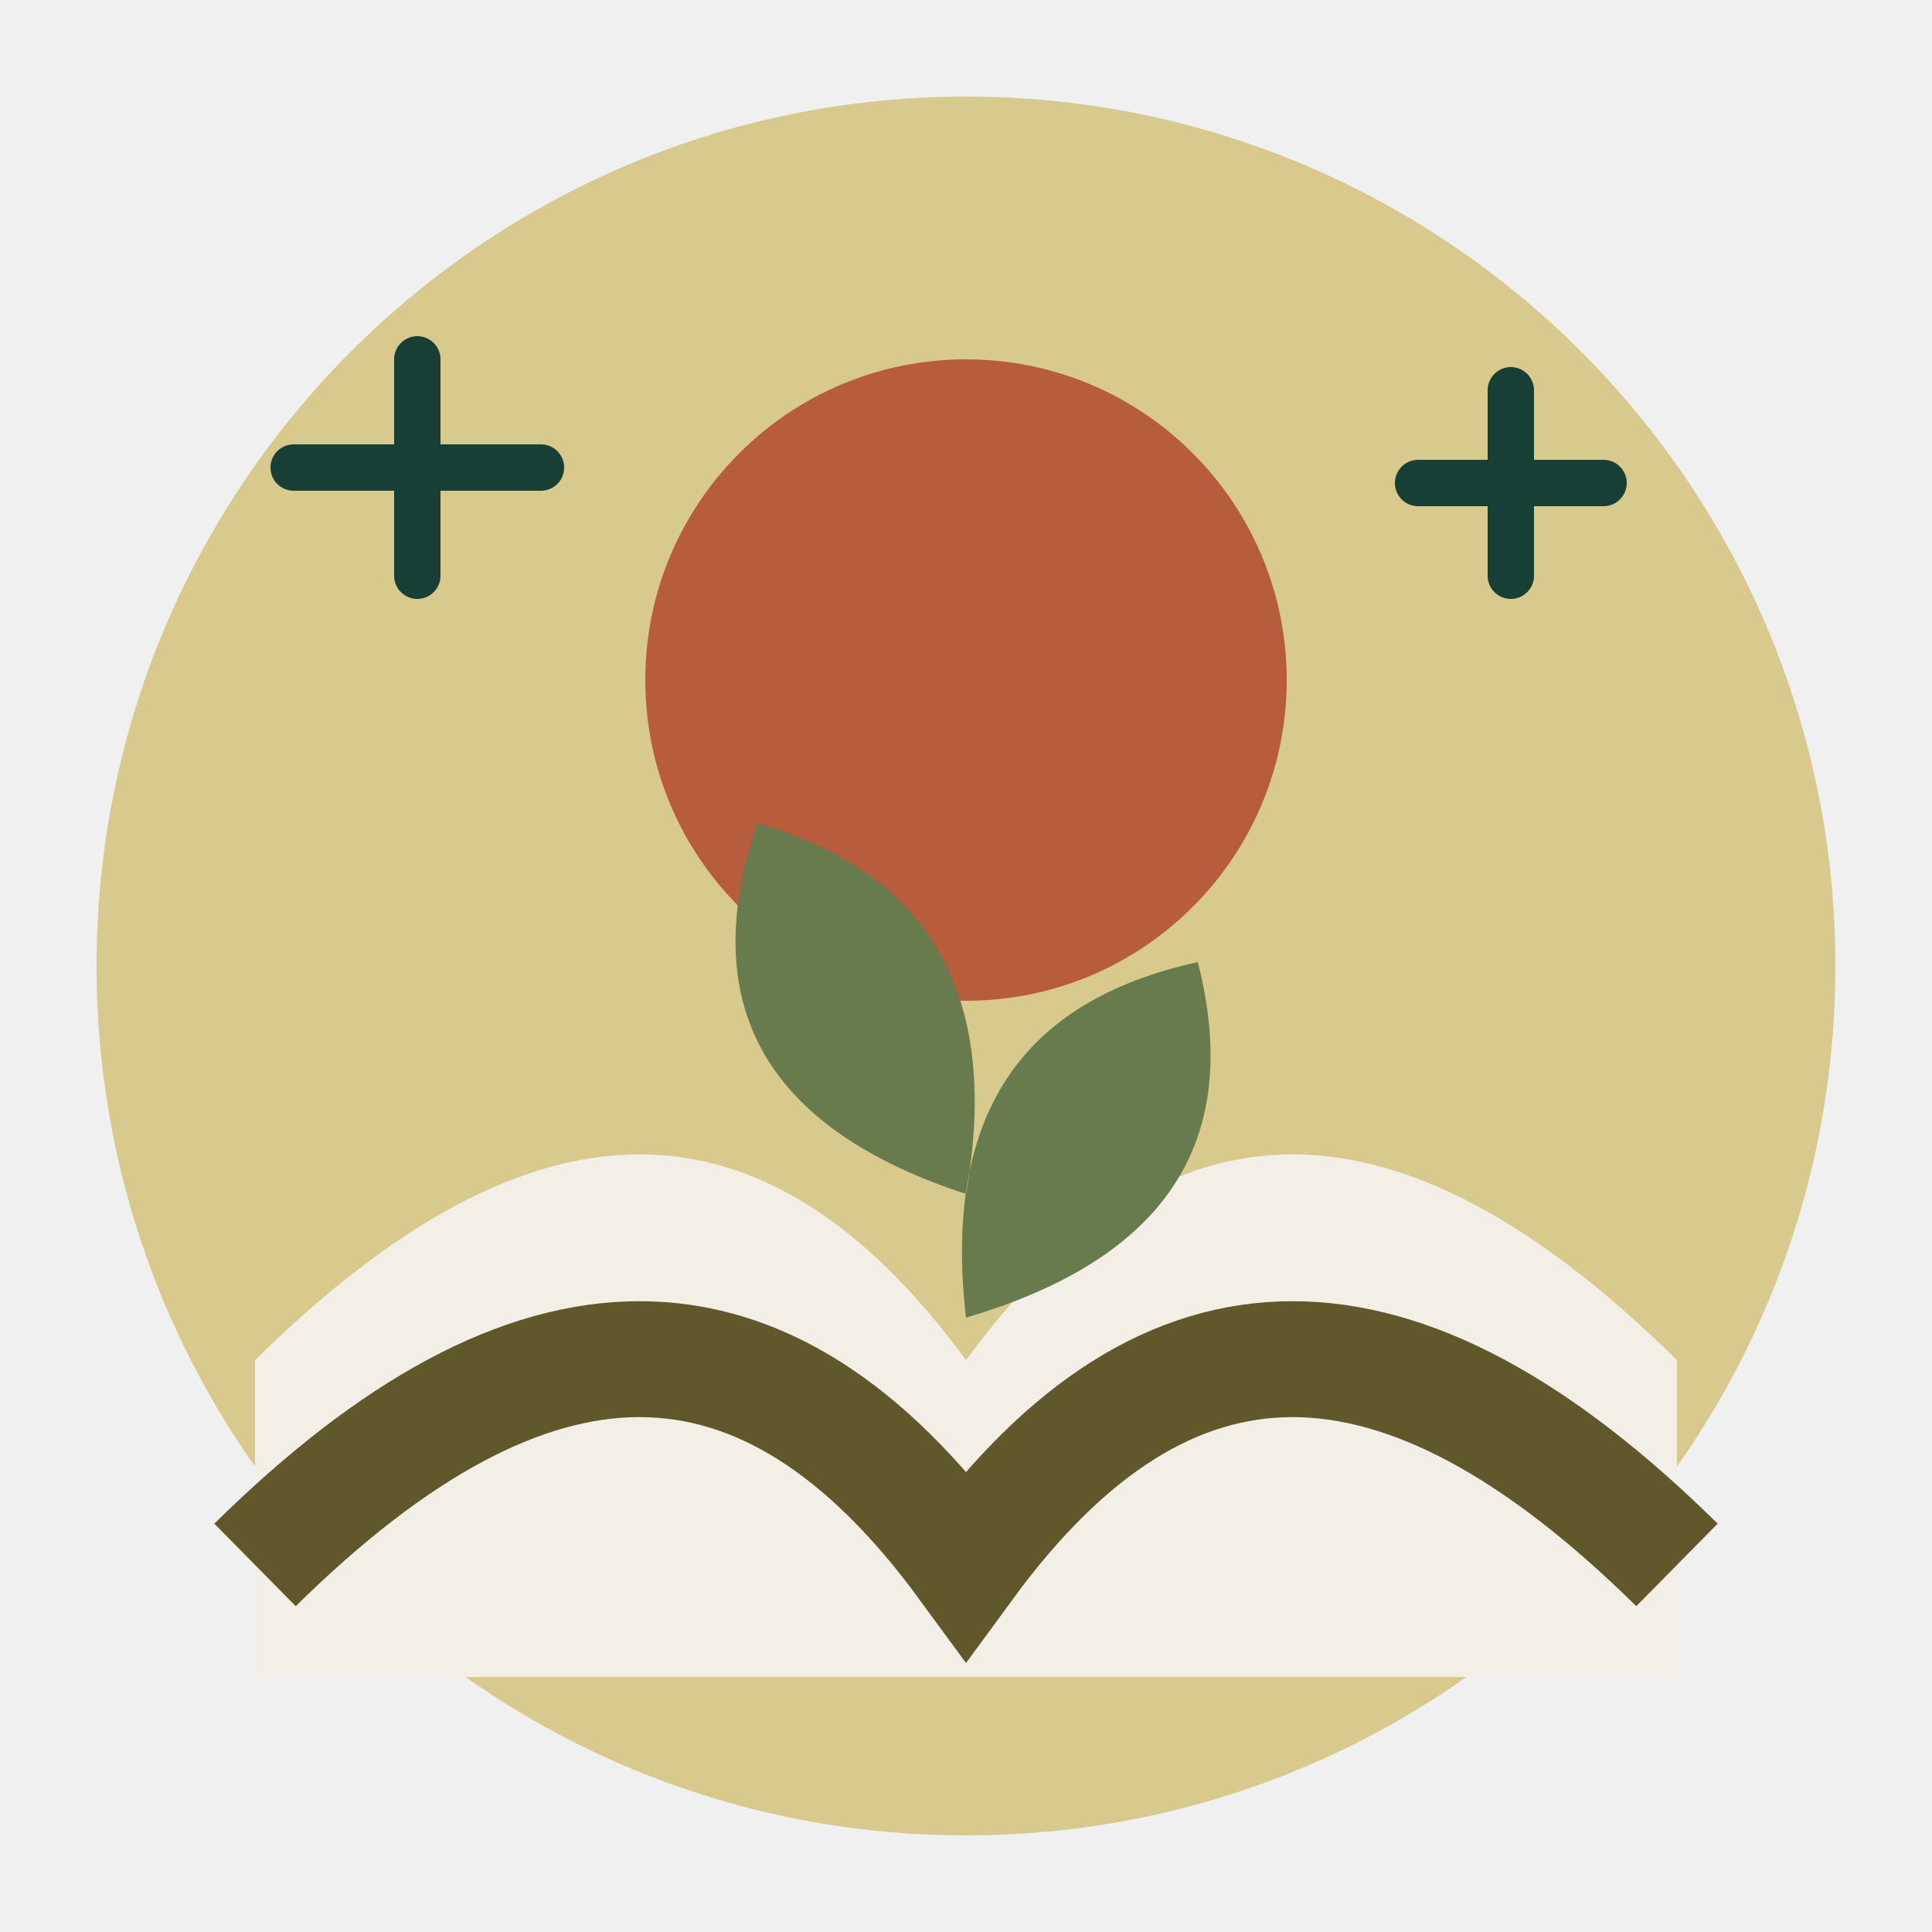
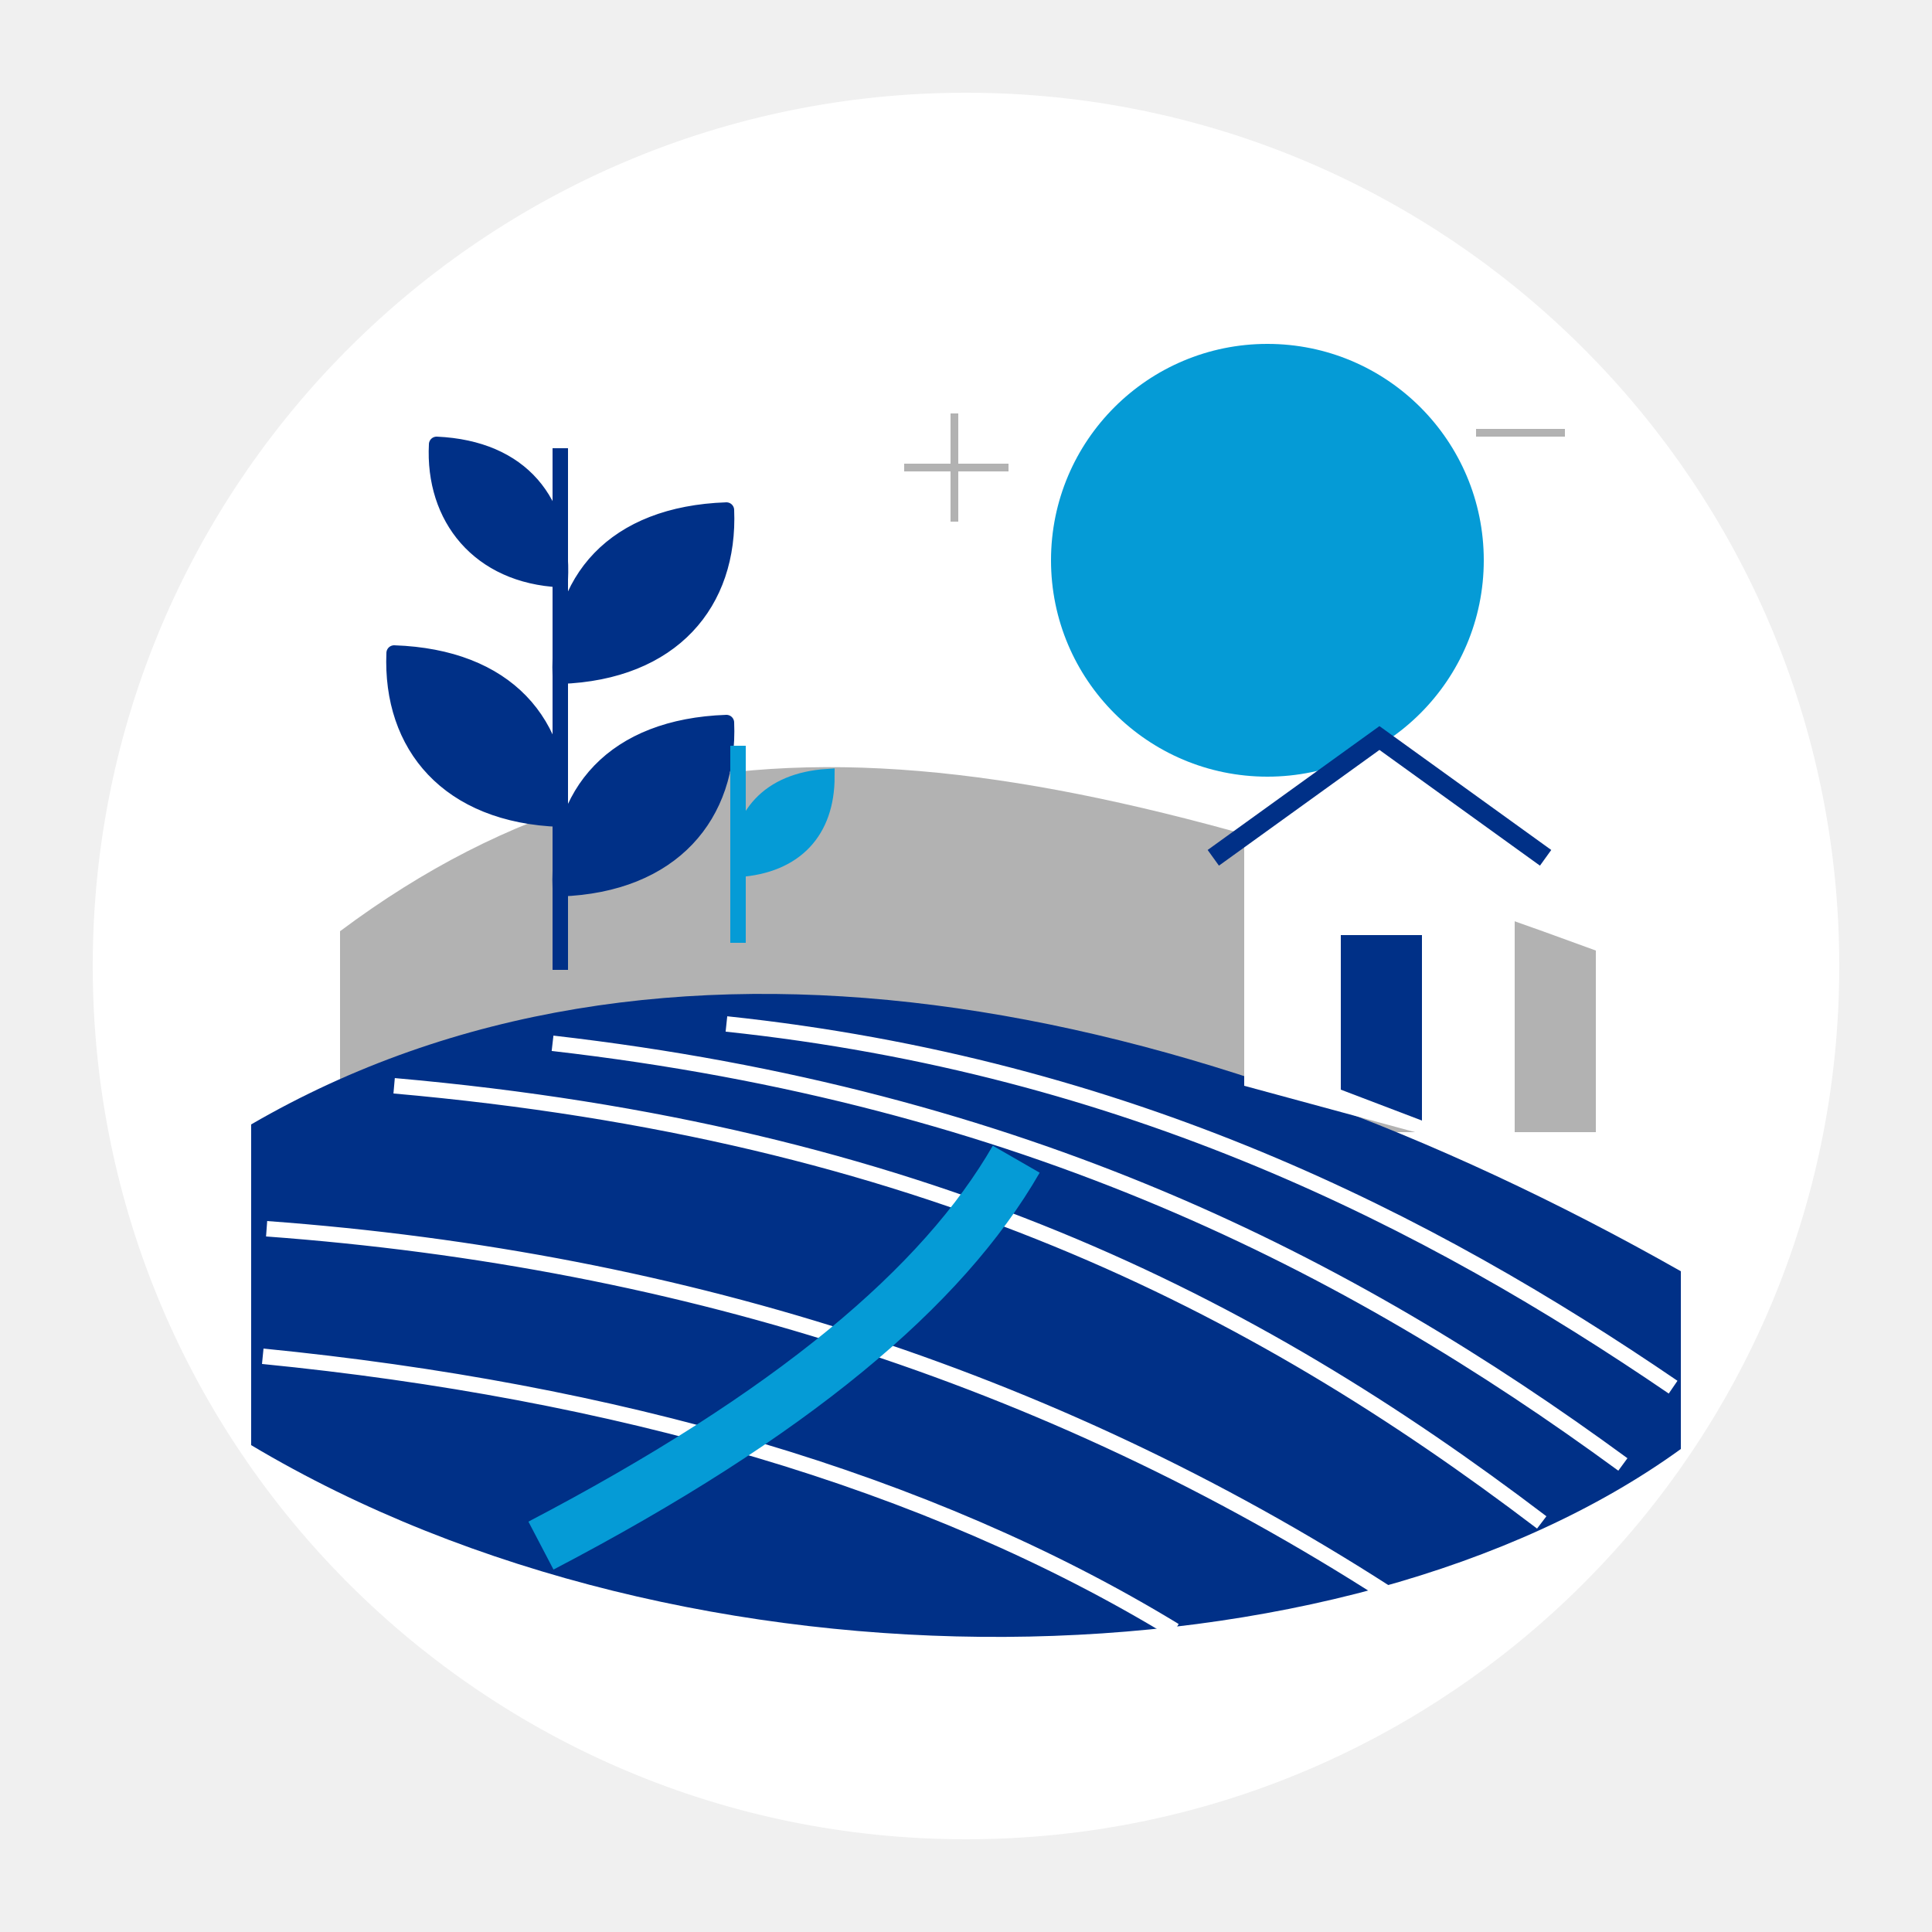
- <svg xmlns="http://www.w3.org/2000/svg" viewBox="0 0 500 500" role="img" aria-labelledby="t">
-   <circle cx="250" cy="250" r="225" fill="#d8c98d" />
-   <circle cx="250" cy="176" r="83" fill="#b85c3e" />
-   <path d="M66 352c72-71 132-71 184 0 52-71 112-71 184 0v82H66z" fill="#f3efe6" />
-   <path d="M66 405c72-71 132-71 184 0 52-71 112-71 184 0" fill="none" stroke="#60572b" stroke-width="30" />
-   <g stroke="#173f35" stroke-width="12" stroke-linecap="round">
-     <path d="M108 93v56M76 121h64M391 101v48M367 125h48" />
+ <svg xmlns="http://www.w3.org/2000/svg" viewBox="0 0 500 500" role="img" aria-labelledby="title">
+   <circle cx="250" cy="250" r="226" fill="#fff" />
+   <circle cx="328" cy="145" r="56" fill="#059bd6" />
+   <path d="M88 241c87-65 178-49 325 5v47H88z" fill="#b2b2b2" />
+   <path d="M65 291c105-61 243-34 370 38v46c-87 63-256 67-370-1z" fill="#003087" />
+   <g fill="none" stroke="#fff" stroke-width="4">
+     <path d="M102 281c136 12 222 56 297 113M143 270c122 14 206 57 277 109M188 265c104 11 182 51 245 94M69 318c109 8 207 40 294 97M68 351c91 9 172 32 236 71" />
  </g>
-   <path d="M250 255v165M250 309c-52-17-70-49-54-96 45 13 63 45 54 96zm0 32c51-15 72-45 60-92-46 10-66 40-60 92z" fill="#677b4d" />
+   <path d="M263 300c-19 33-58 66-123 100" fill="none" stroke="#059bd6" stroke-width="14" />
+   <path d="M145 251V116m0 96c-29-1-44-19-43-43 29 1 44 18 43 43zm0-37c29-1 44-19 43-43-29 1-44 18-43 43zm0-25c-21-1-33-16-32-35 22 1 33 15 32 35zm0 80c29-1 44-19 43-43-29 1-44 18-43 43z" fill="#003087" stroke="#003087" stroke-width="4" stroke-linejoin="round" />
+   <path d="M191 244v-51m0 32c15-1 23-10 23-24-15 1-23 10-23 24" fill="#059bd6" stroke="#059bd6" stroke-width="4" />
+   <path d="M322 281v-64l35-24 35 24v83" fill="#fff" />
+   <path d="m314 222 43-31 43 31" fill="none" stroke="#003087" stroke-width="5" />
+   <path d="M347 282v-40h21v48" fill="#003087" />
+   <path d="M234 121h27m-14-14v28M382 112h23" stroke="#b2b2b2" stroke-width="2" />
</svg>
